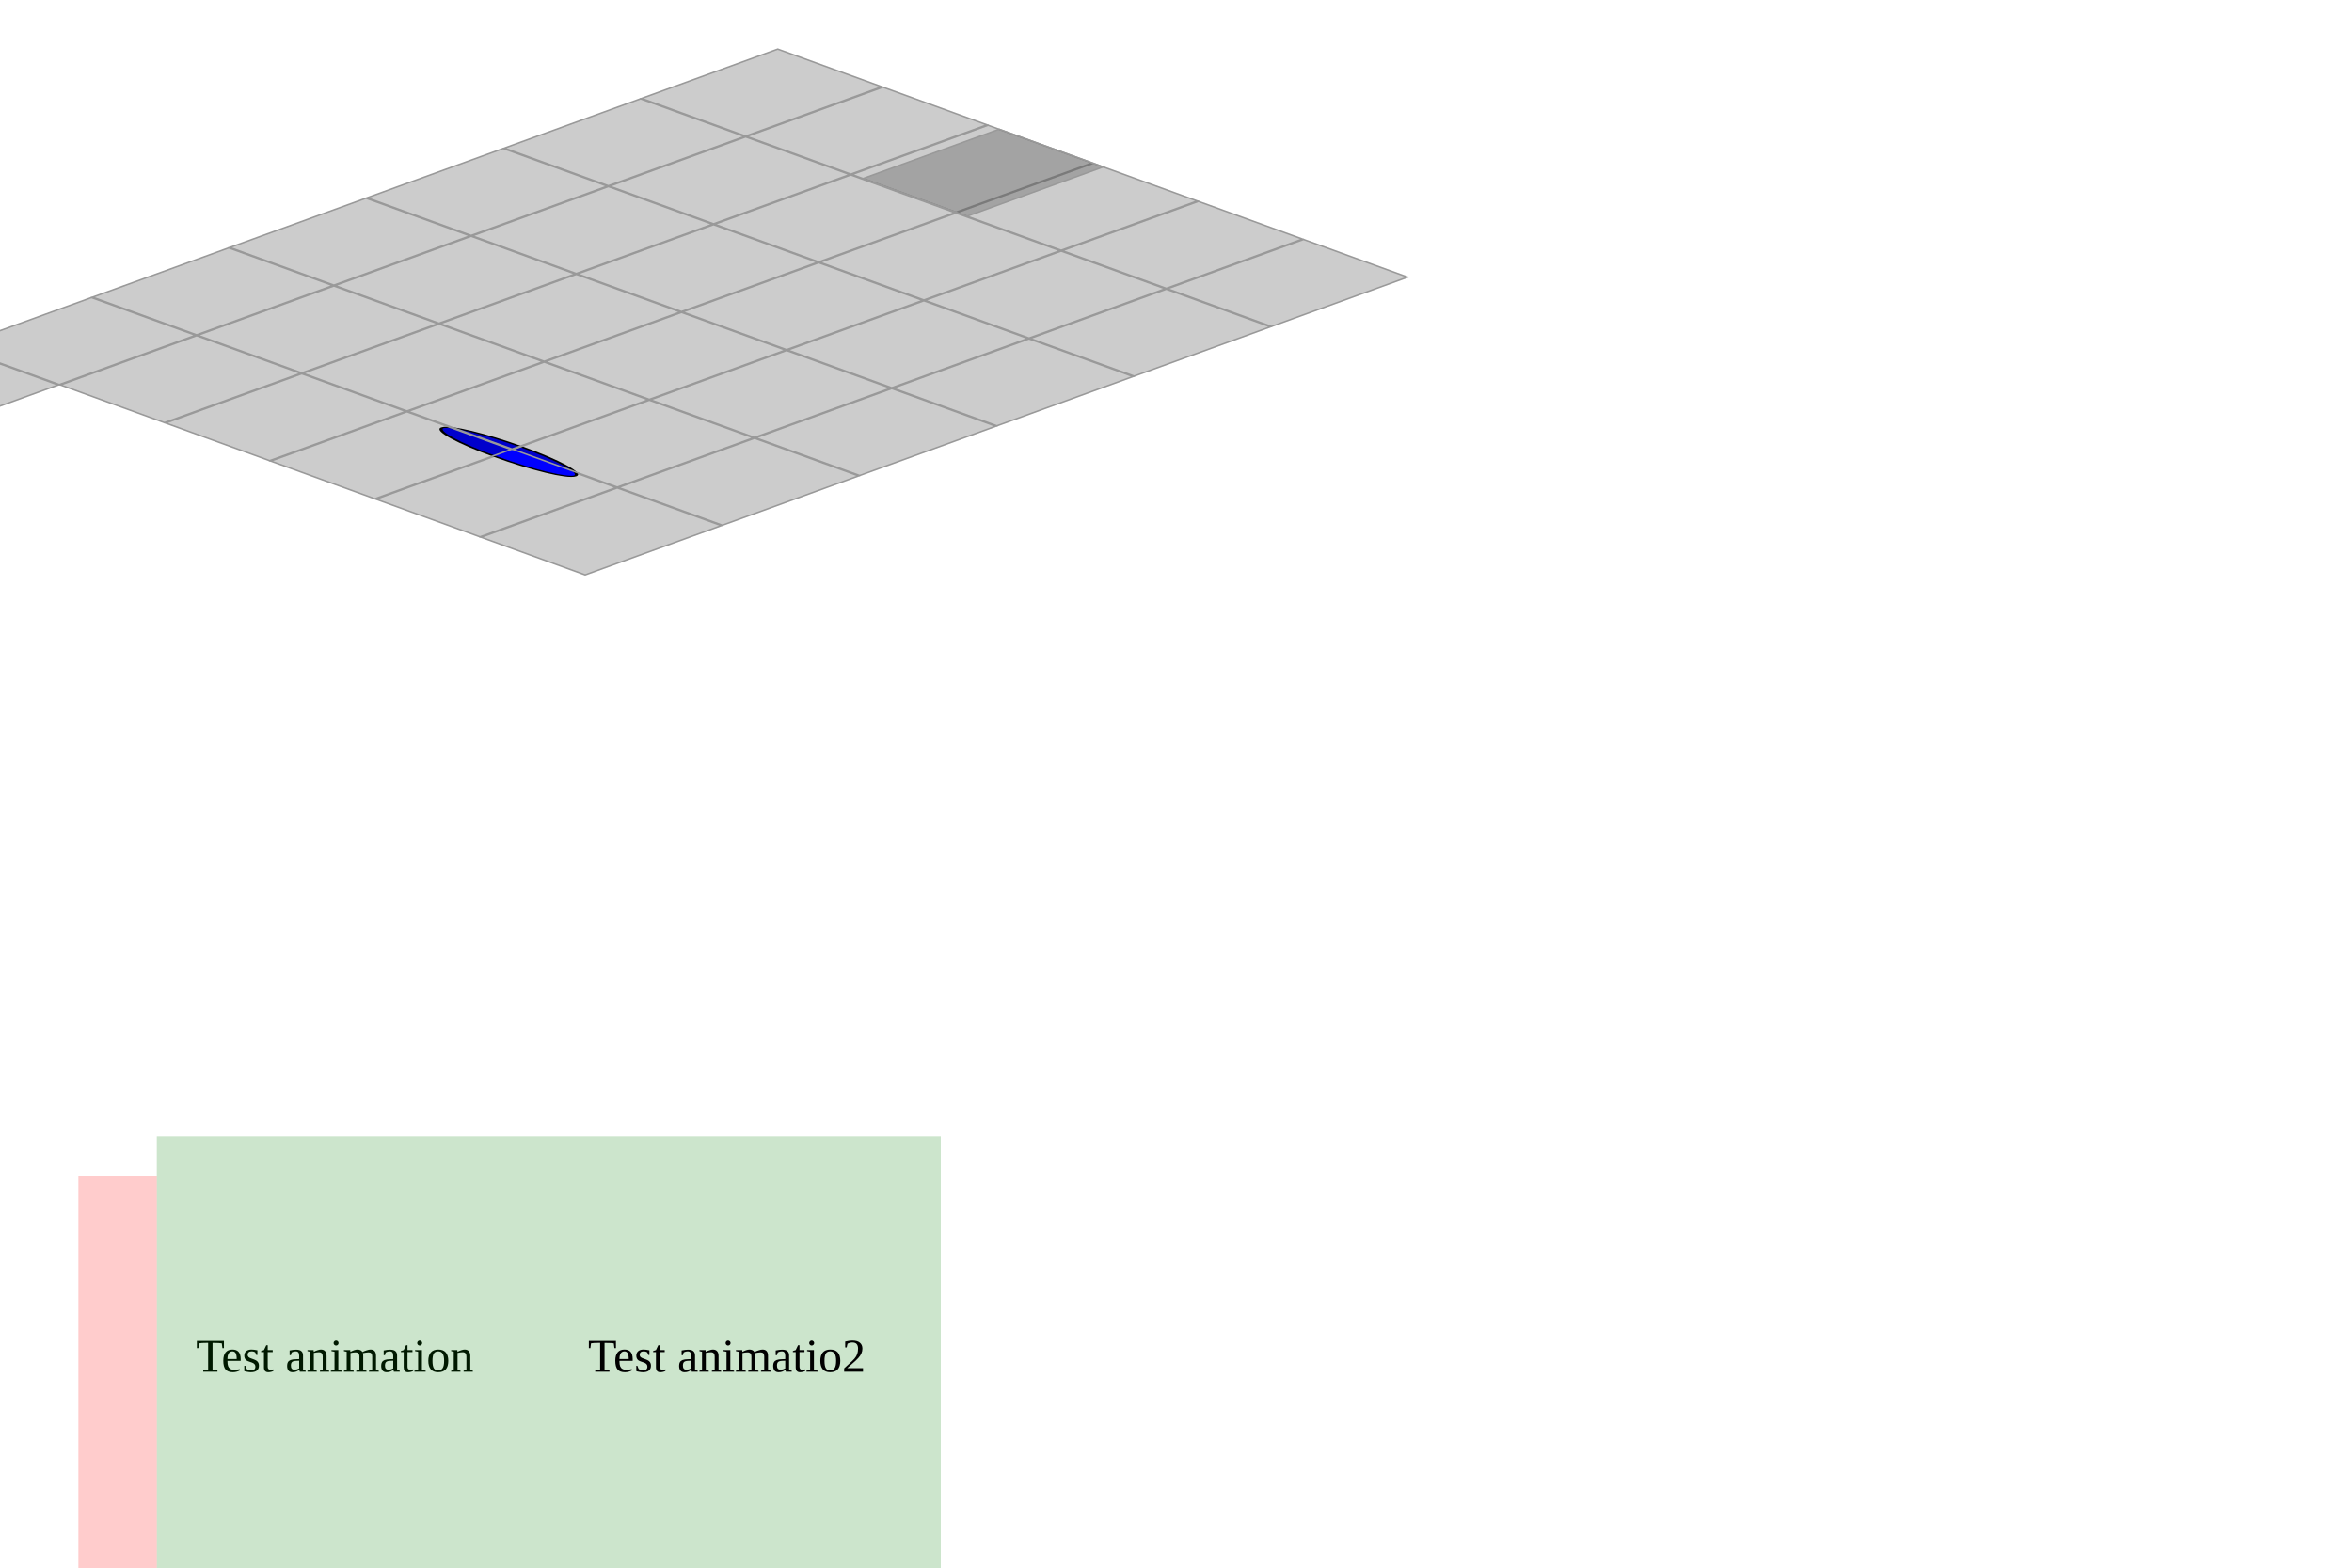
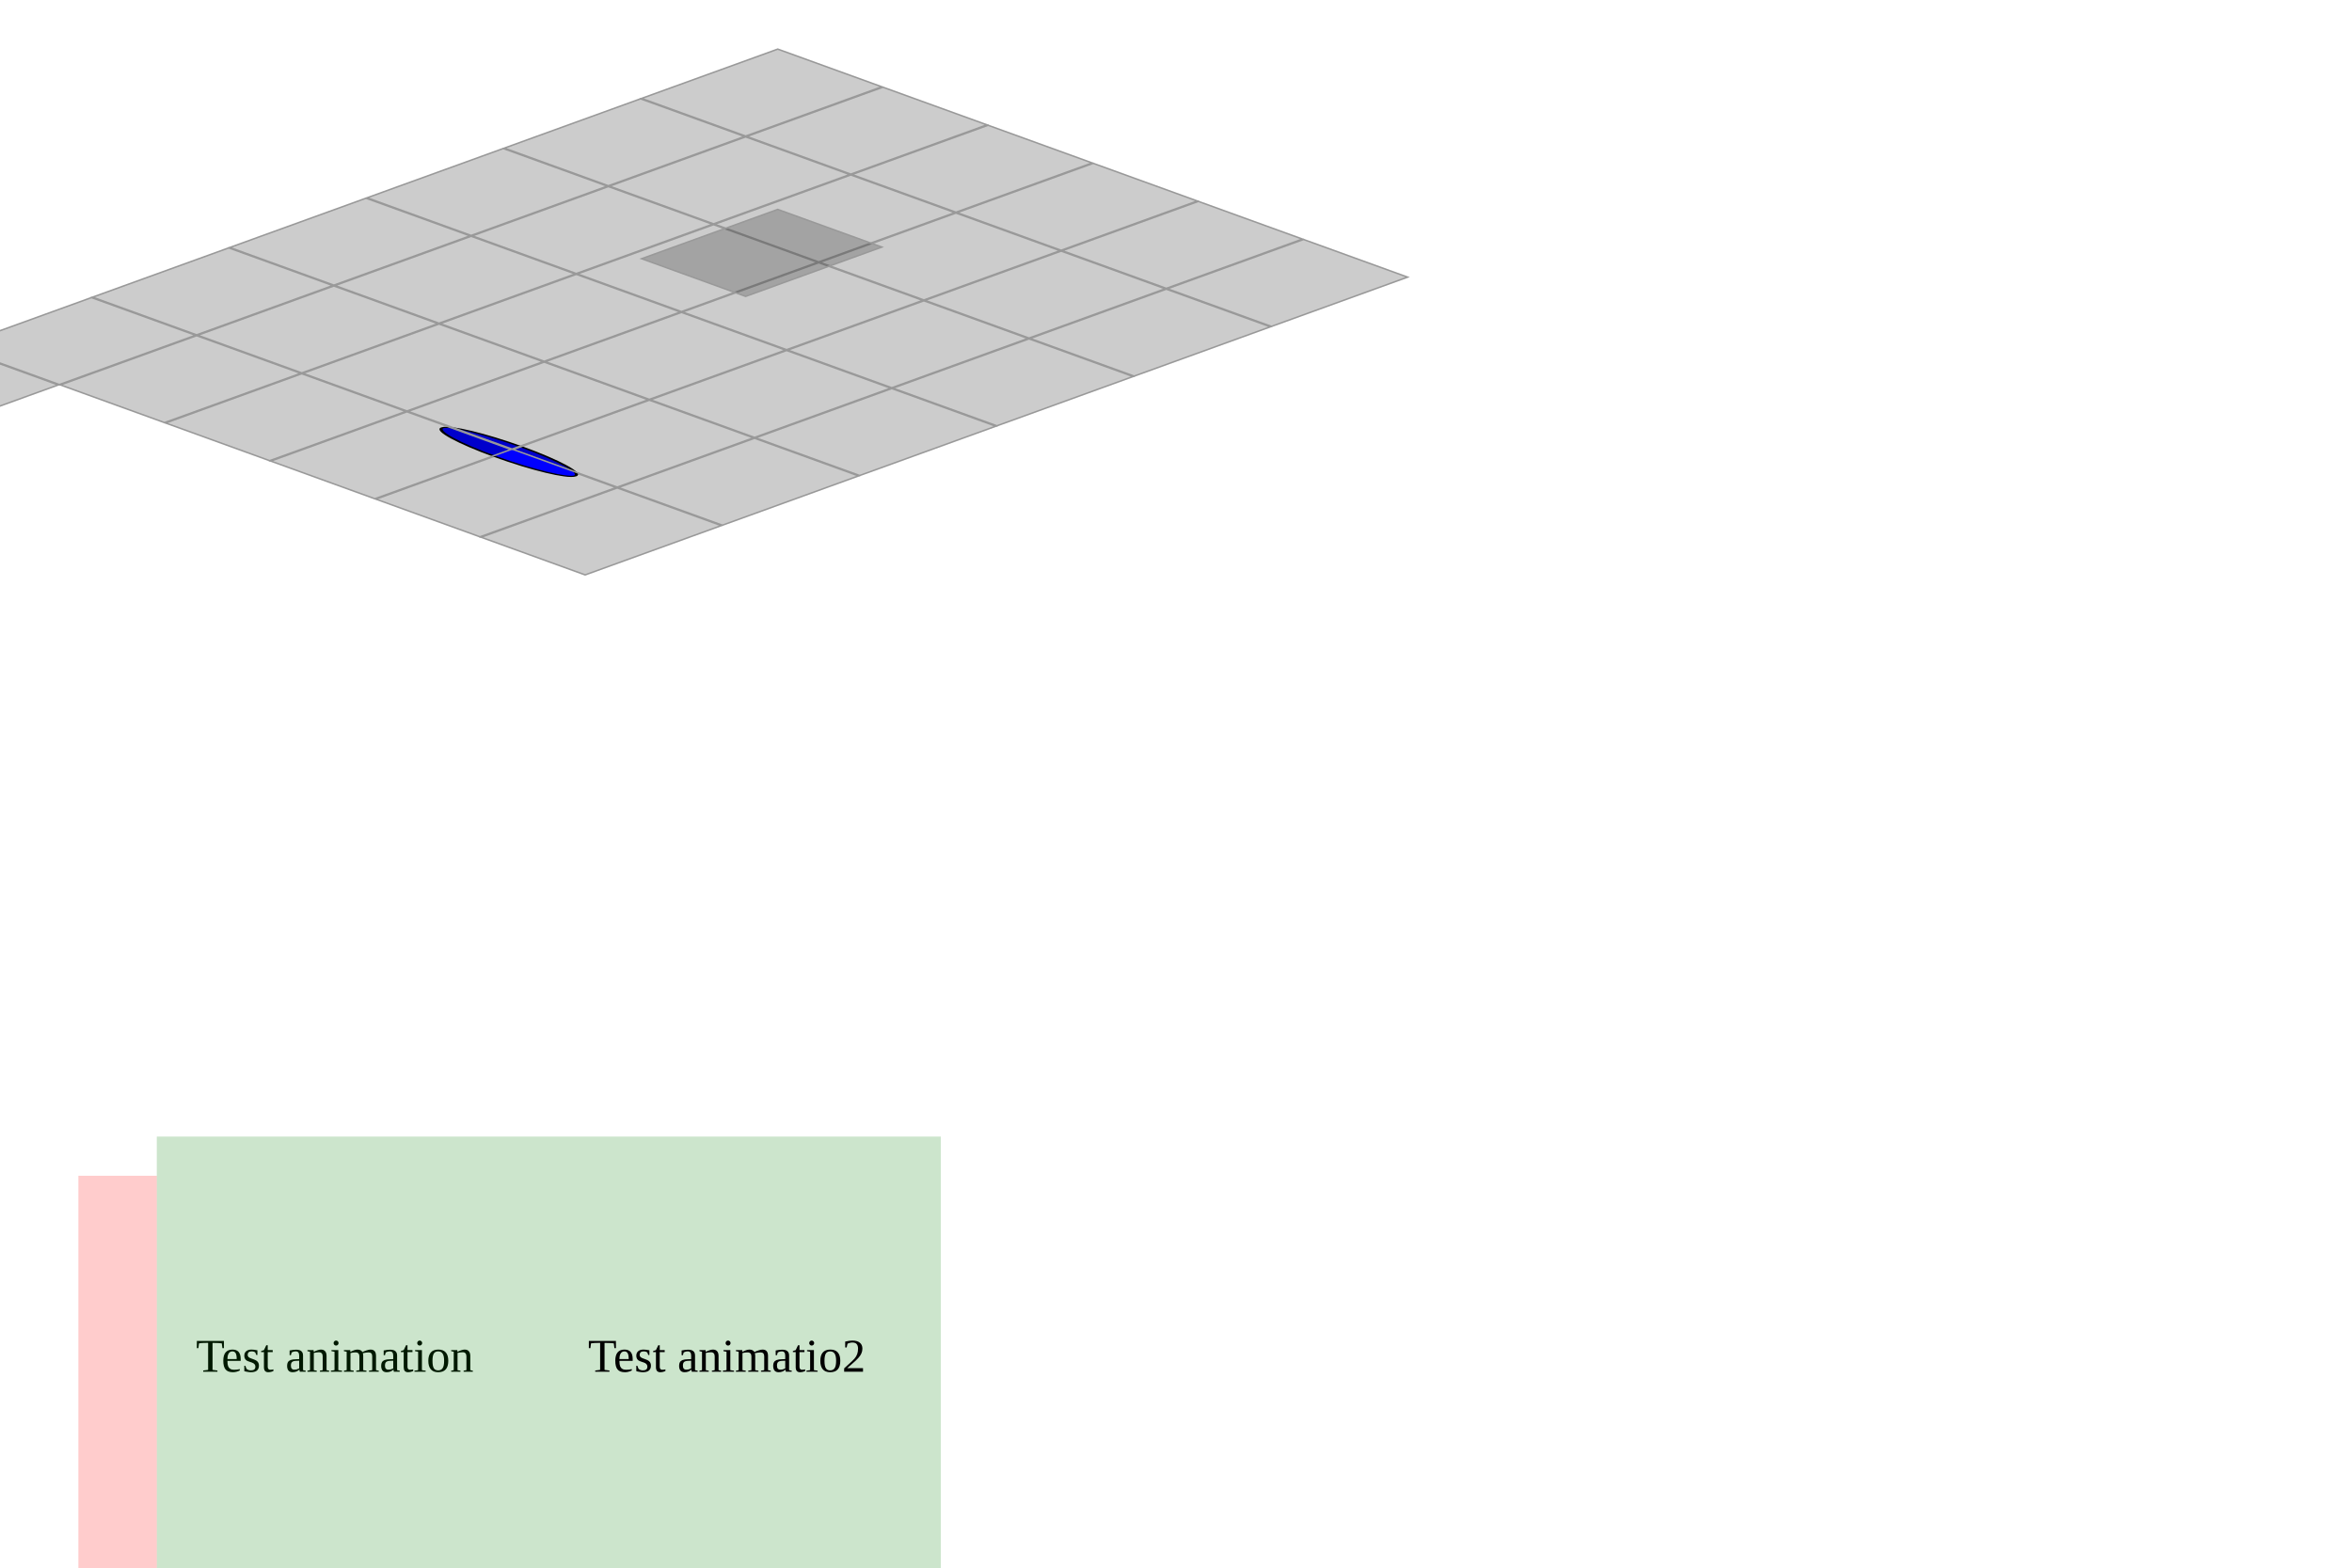
<svg xmlns="http://www.w3.org/2000/svg" id="root" xml:space="preserve" width="600" height="400">
  <text x="50" y="350">Test animation</text>
  <rect id="go" x="40" y="290" width="200" height="600" style="fill:green;fill-opacity:0.2" />
  <text x="20" y="480" font-size="15">Click on circle or rectangle and move it button pressed</text>
  <g>
    <text x="150" y="350">Test animatio2</text>
    <rect id="go" x="20" y="300" width="20" height="200" style="fill:red;fill-opacity:0.2" />
  </g>
  <style id="style4">
        .room{
            fill:       bue;
            fill-opacity:0.2;
            stroke:     #999;
            stroke-width:   2;
        }
        .room:hover{
            fill:       green;
            fill-opacity:0.2;
        }
    </style>
  <g transform="matrix(0.2823838,0.1022555,-0.2823838,0.1022555,420.923,74.49549)">
    <rect class="room" y="835" x="-697" height="123" width="94" />
    <rect class="room" width="94" height="123" x="-222" y="711" />
    <rect class="room" y="711" x="-317" height="123" width="94" />
    <ellipse cx="-316" cy="715" rx="60" ry="12" stroke="black" stroke-width="2px" style="fill:blue">
      <animateColor attributeName="fill" attributeType="CSS" from="blue" to="lime" begin="1s" dur="6s" repeatCount="indefinite" />
    </ellipse>
    <rect class="room" width="94" height="123" x="-412" y="711" />
    <rect class="room" y="711" x="-507" height="123" width="94" />
    <rect class="room" width="94" height="123" x="-602" y="711" />
    <rect class="room" y="711" x="-697" height="123" width="94" />
    <rect class="room" width="94" height="123" x="-222" y="587" />
    <rect class="room" y="587" x="-317" height="123" width="94" />
    <rect class="room" width="94" height="123" x="-412" y="587" />
    <rect class="room" y="587" x="-507" height="123" width="94" />
    <rect class="room" width="94" height="123" x="-602" y="587" />
    <rect class="room" y="587" x="-697" height="123" width="94" />
    <rect class="room" width="94" height="123" x="-222" y="463" />
    <rect class="room" y="463" x="-317" height="123" width="94" />
    <rect class="room" width="94" height="123" x="-412" y="463" />
    <rect class="room" y="463" x="-507" height="123" width="94" />
    <rect class="room" width="94" height="123" x="-602" y="463" />
    <rect class="room" y="463" x="-697" height="123" width="94" />
    <rect class="room" id="rect3843" width="94" height="123" x="-222" y="339" />
    <rect class="room" y="339" x="-317" height="123" width="94" />
    <rect class="room" id="rect3847" width="94" height="123" x="-412" y="339" />
    <rect class="room" y="339" x="-507" height="123" width="94" id="rect3849" />
    <rect class="room" id="rect3851" width="94" height="123" x="-602" y="339" />
    <rect class="room" y="339" x="-697" height="123" width="94" id="rect3853" />
    <rect class="room" id="rect3855" width="94" height="123" x="-222" y="215" />
    <rect class="room" y="215" x="-317" height="123" width="94" id="rect3857" />
    <rect class="room" id="rect3859" width="94" height="123" x="-412" y="215" />
    <rect class="room" y="215" x="-507" height="123" width="94" id="rect3861" />
    <rect class="room" id="rect3863" width="94" height="123" x="-602" y="215" />
    <rect class="room" y="215" x="-697" height="123" width="94" id="rect3865" />
    <rect class="room" id="rect3867" width="94" height="123" x="-222" y="91" />
    <rect class="room" y="91" x="-317" height="123" width="94" id="rect3869" />
    <rect class="room" id="rect3871" width="94" height="123" x="-412" y="91" />
    <rect class="room" y="91" x="-507" height="123" width="94" id="rect3873" />
    <rect class="room" id="rect3875" width="94" height="123" x="-602" y="91" />
    <rect class="room" y="91" x="-697" height="123" width="94" id="rect3877" />
-     <rect class="room" y="91" x="-497" height="123" width="94" id="rect3877" />
+     <rect class="room" y="291" x="-497" height="123" width="94" id="rect3877" />
  </g>
</svg>
